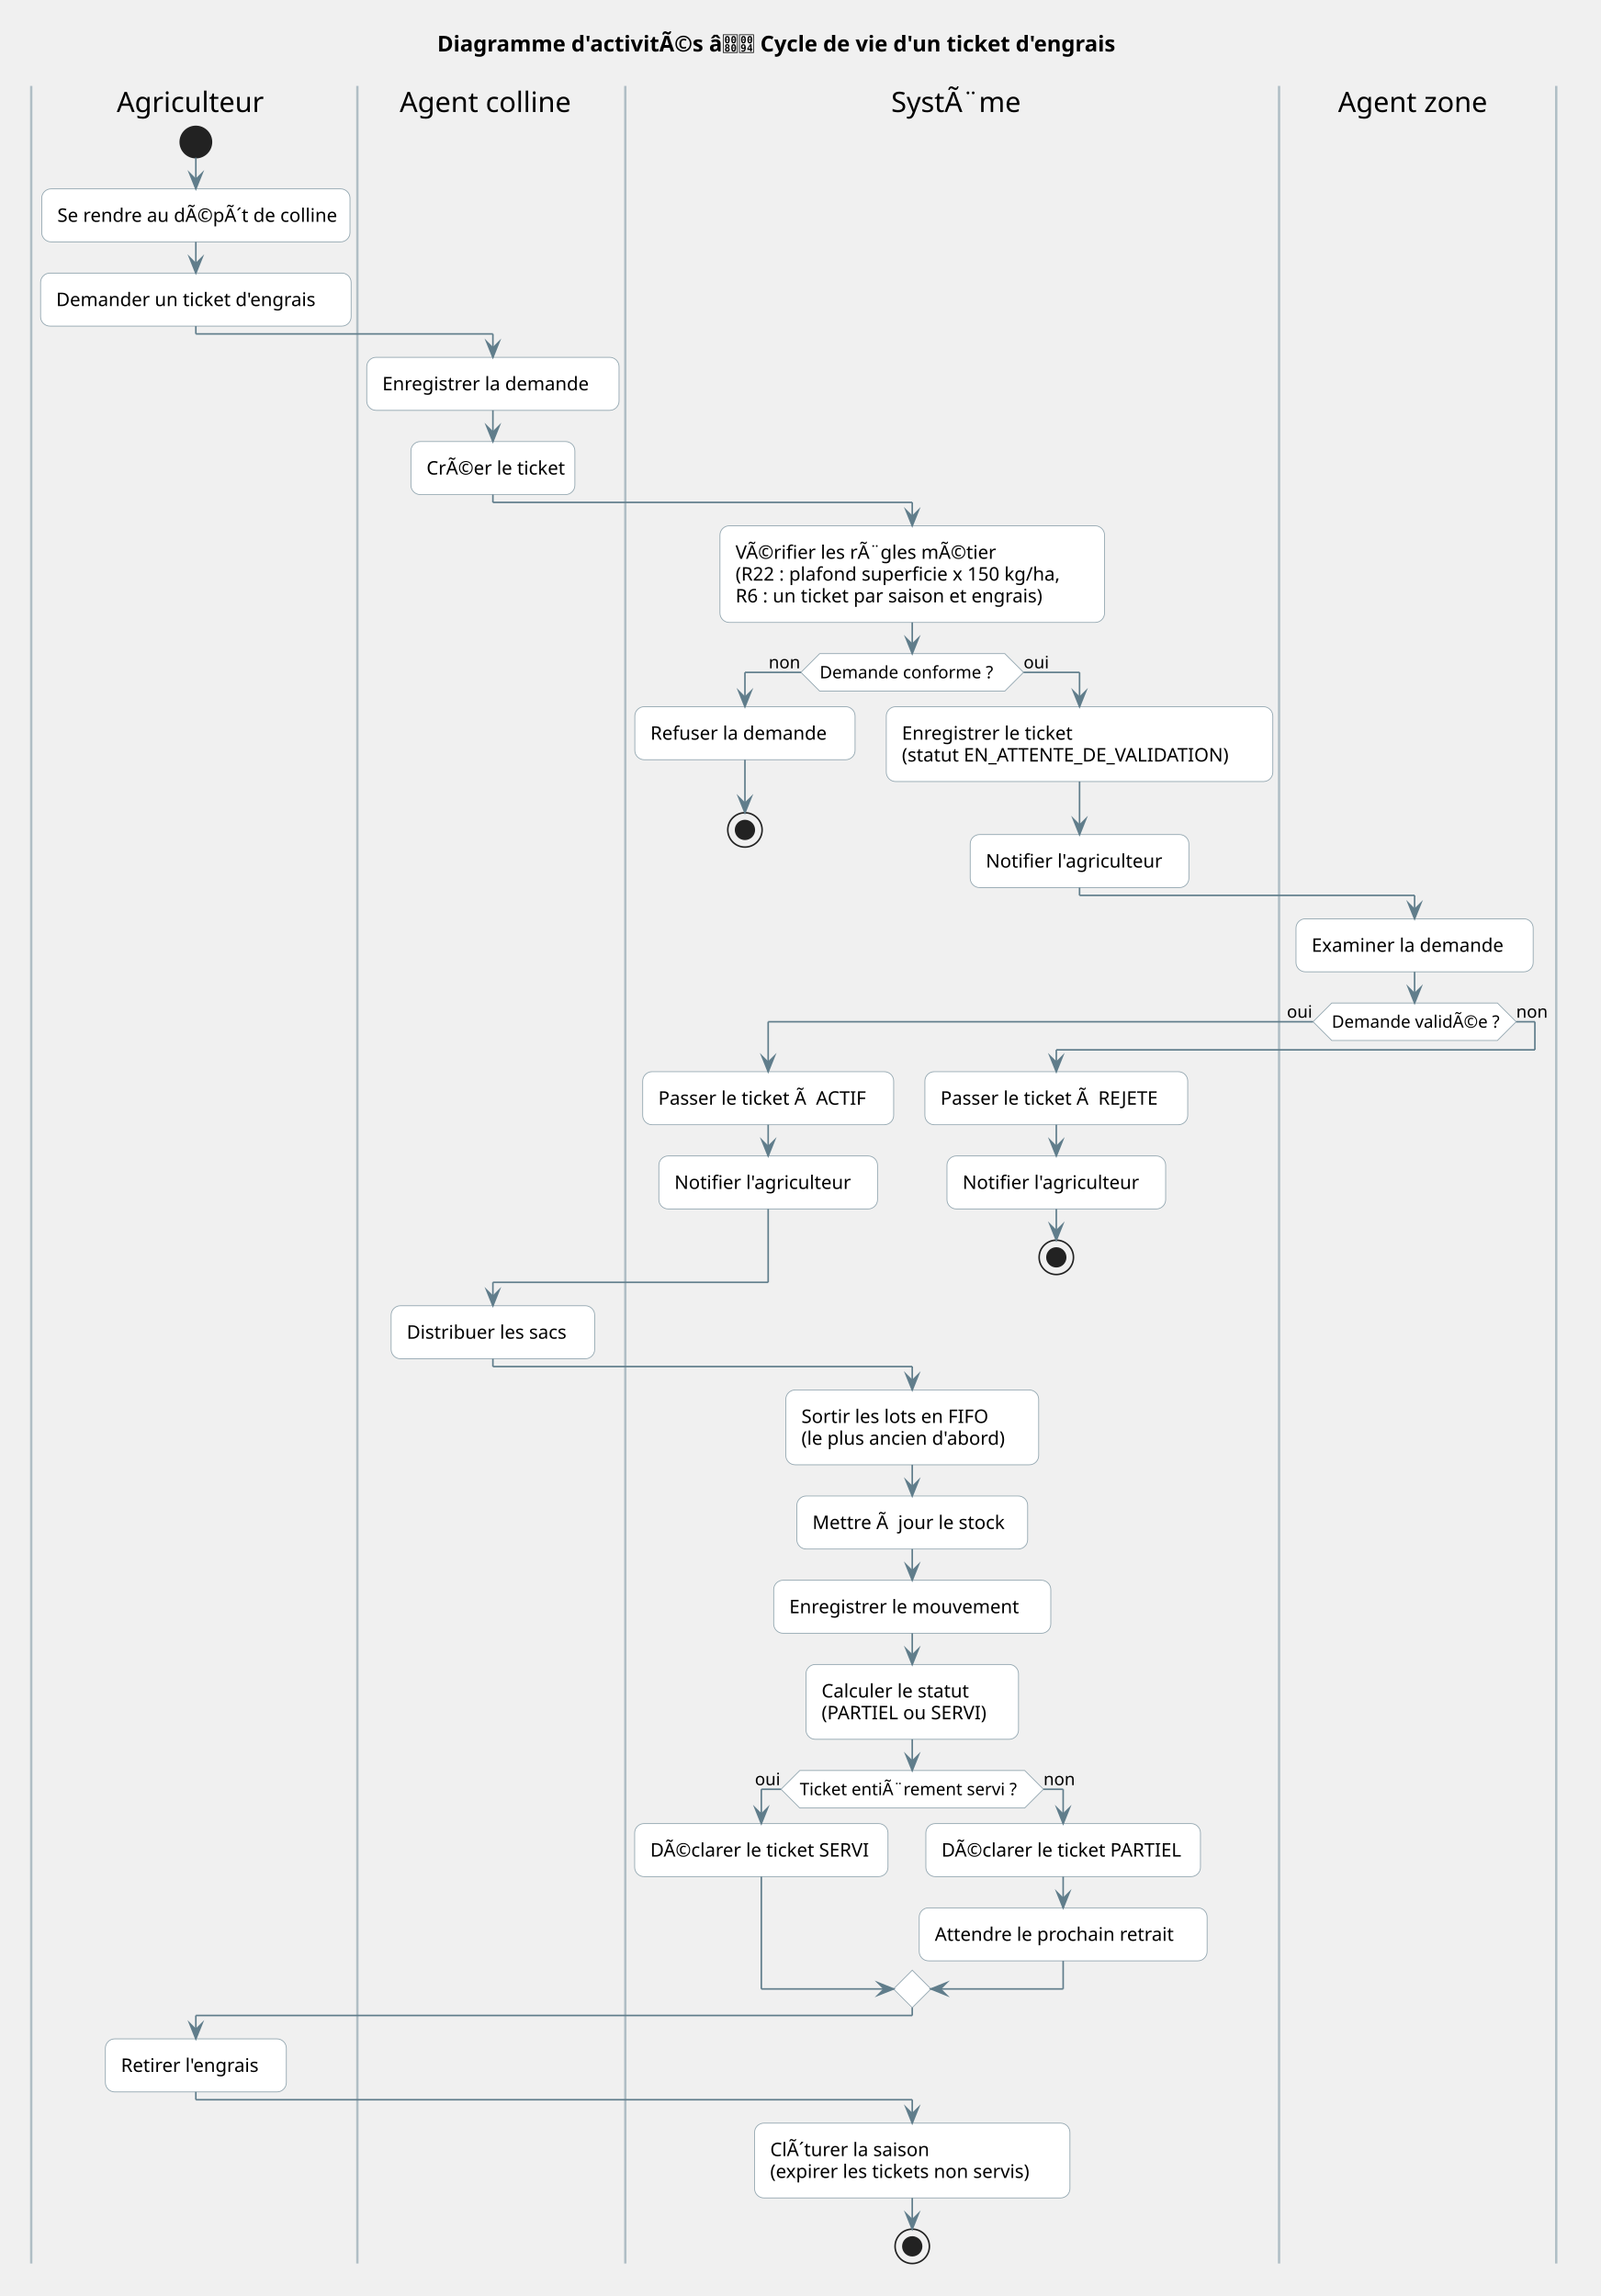
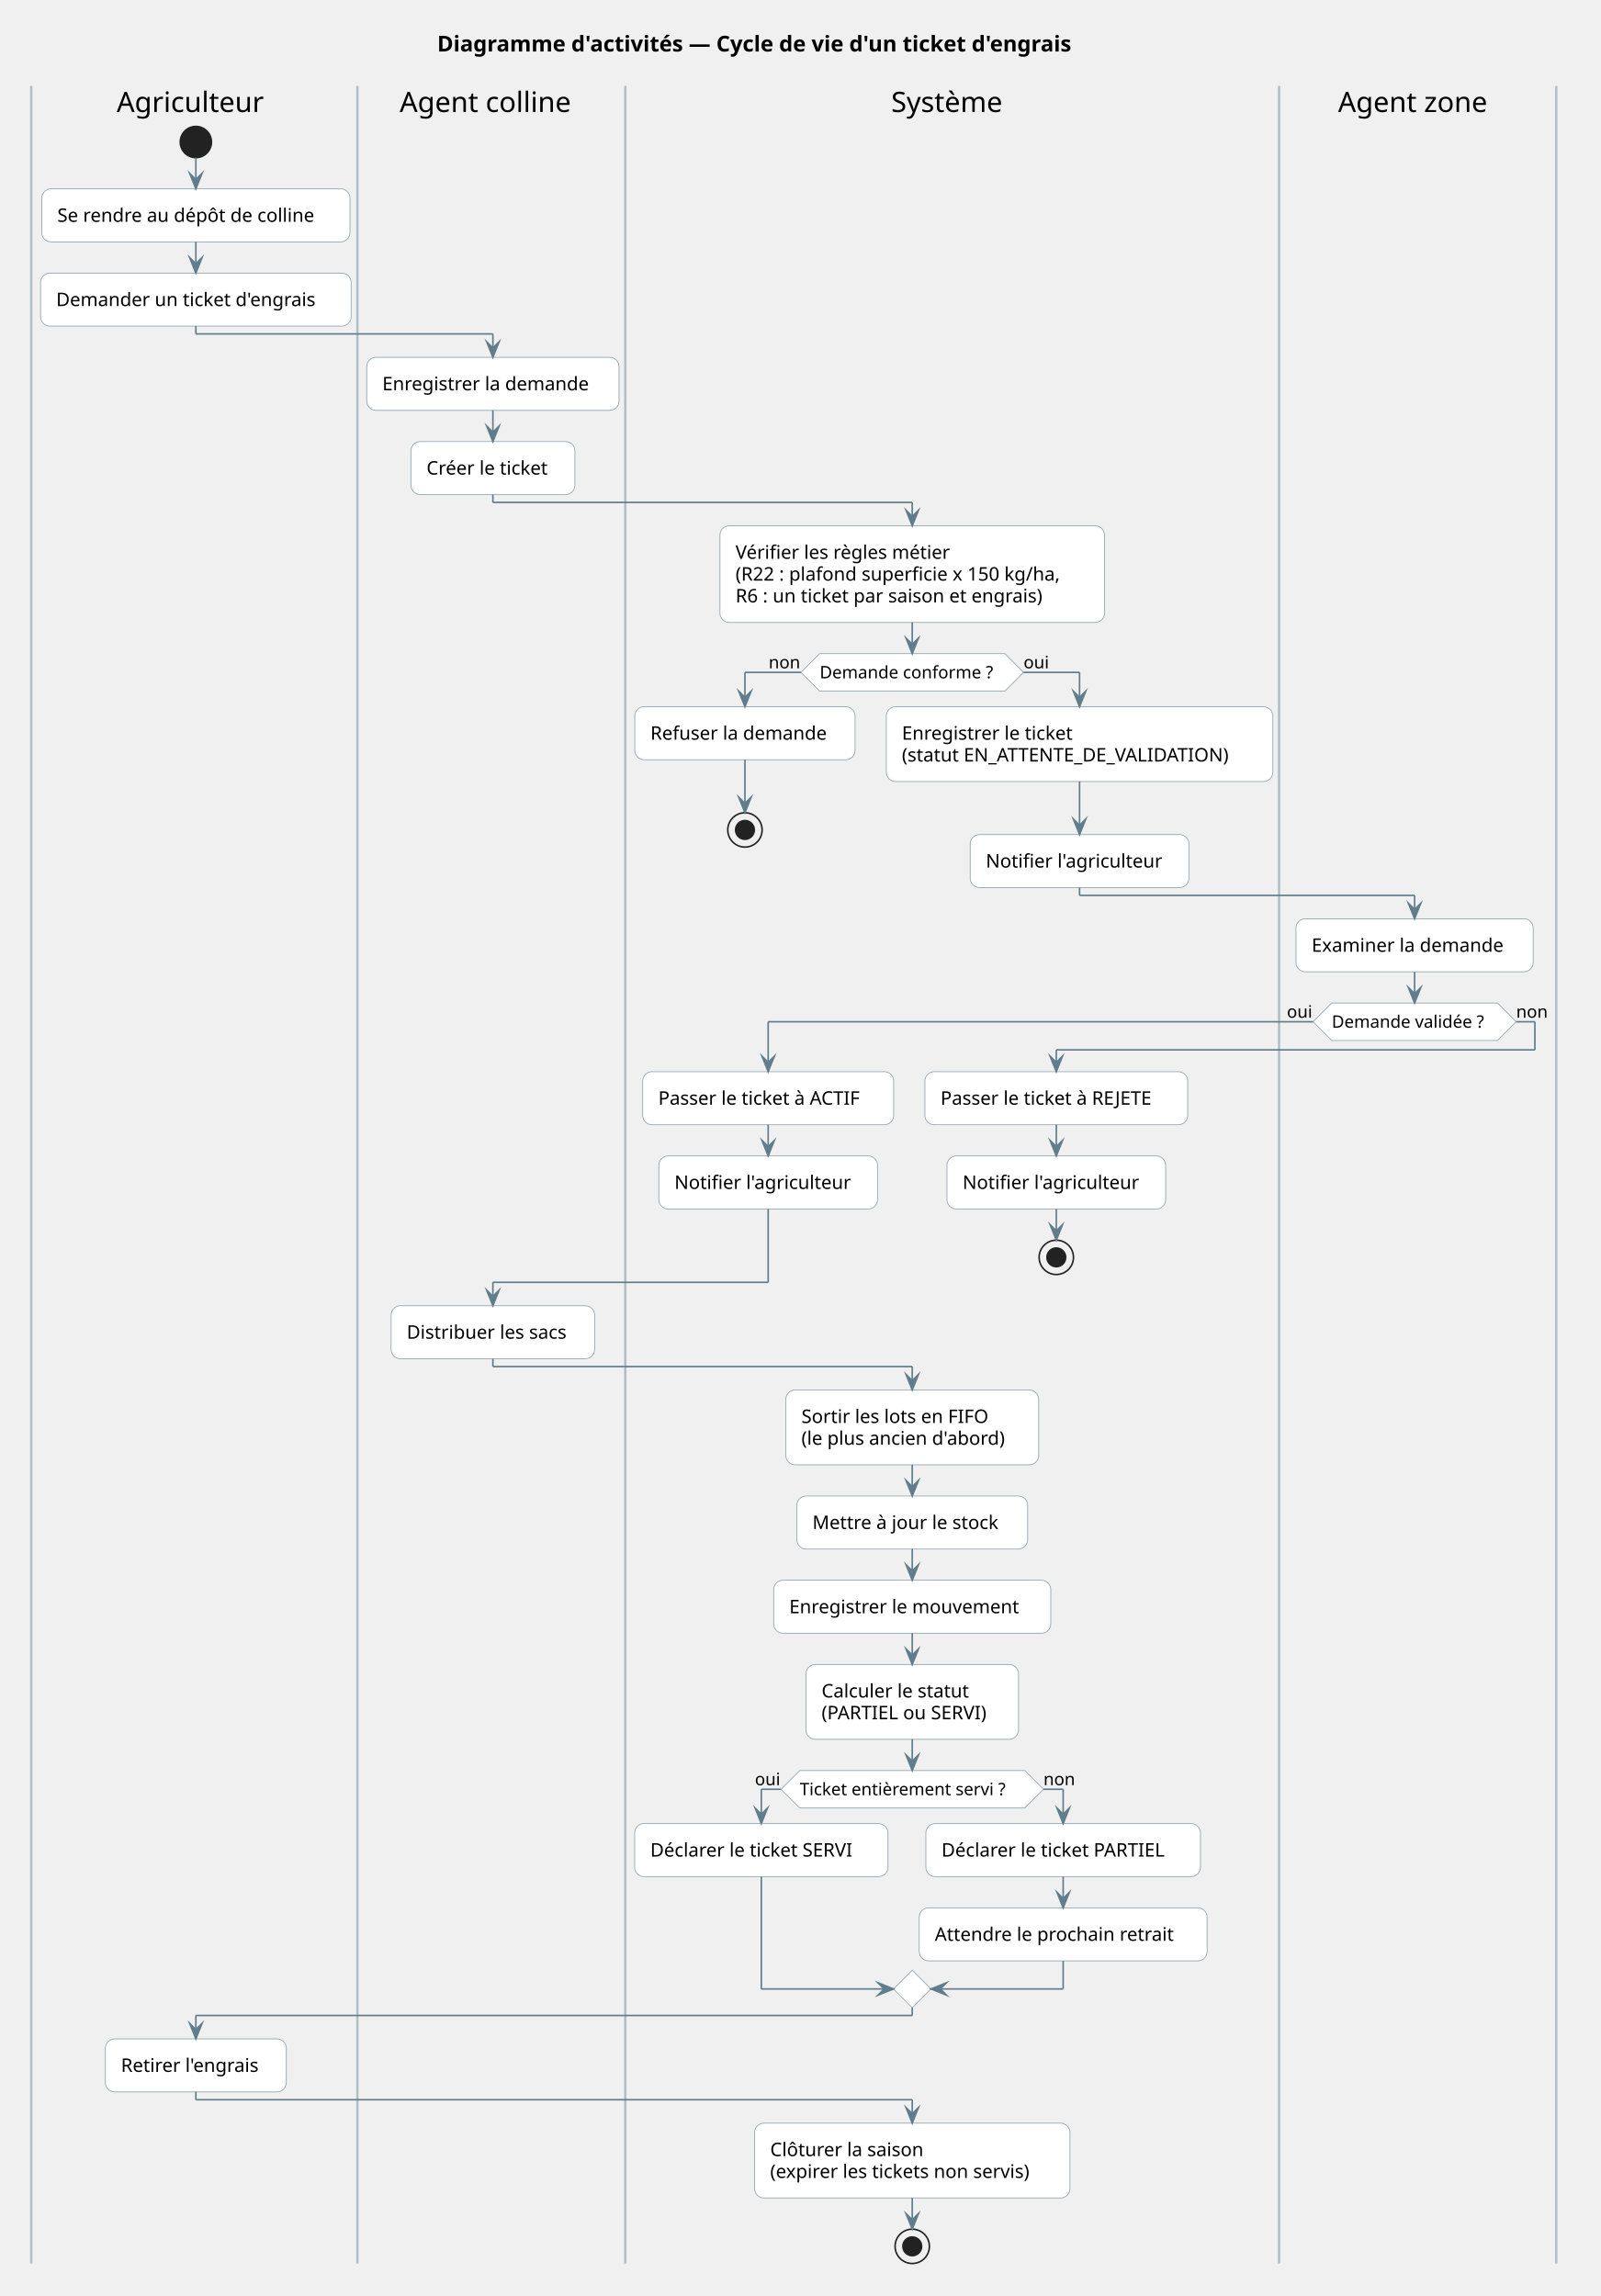
<svg xmlns="http://www.w3.org/2000/svg" version="1.1" data-diagram-type="ACTIVITY" style="width:1025px;height:1471px;background:#FFFFFF;" width="1025px" height="1471px" viewBox="0 0 1025 1471" zoomAndPan="magnify" preserveAspectRatio="none" contentStyleType="text/css">
  <defs />
  <g font-family="sans-serif" lengthAdjust="spacing">
    <g class="title" data-source-line="1">
-       <text x="280.071" y="32.995" fill="#000" font-size="14" textLength="463.627" font-weight="700" font-family="'Segoe UI'">Diagramme d'activitÃ©s â Cycle de vie d'un ticket d'engrais</text>
+       <text x="280.071" y="32.995" fill="#000" font-size="14" textLength="463.627" font-weight="700" font-family="'Segoe UI'">Diagramme d'activités — Cycle de vie d'un ticket d'engrais</text>
    </g>
    <rect x="20" y="55.042" width="978.768" height="20.953" fill="none" style="stroke:none;" />
    <ellipse cx="125.464" cy="90.995" rx="10" ry="10" fill="#222" style="stroke:#222;stroke-width:1;" />
    <rect x="26.724" y="120.995" width="197.48" height="33.969" fill="#FFF" style="stroke:#90A4AE;stroke-width:0.5;" rx="6" ry="6" />
-     <text x="36.724" y="142.134" fill="#000" font-size="12" textLength="177.48" font-family="'Segoe UI'">Se rendre au dÃ©pÃ´t de colline</text>
+     <text x="36.724" y="142.134" fill="#000" font-size="12" textLength="177.48" font-family="'Segoe UI'">Se rendre au dépôt de colline</text>
    <rect x="26" y="174.964" width="198.928" height="33.969" fill="#FFF" style="stroke:#90A4AE;stroke-width:0.5;" rx="6" ry="6" />
    <text x="36" y="196.103" fill="#000" font-size="12" textLength="178.928" font-family="'Segoe UI'">Demander un ticket d'engrais</text>
    <rect x="67.496" y="1306.276" width="115.936" height="33.969" fill="#FFF" style="stroke:#90A4AE;stroke-width:0.5;" rx="6" ry="6" />
    <text x="77.496" y="1327.415" fill="#000" font-size="12" textLength="95.936" font-family="'Segoe UI'">Retirer l'engrais</text>
    <line x1="20" y1="55.042" x2="20" y2="1450.183" style="stroke:#B0BEC5;stroke-width:1.5;" />
    <rect x="234.928" y="228.933" width="161.627" height="33.969" fill="#FFF" style="stroke:#90A4AE;stroke-width:0.5;" rx="6" ry="6" />
    <text x="244.928" y="250.071" fill="#000" font-size="12" textLength="141.627" font-family="'Segoe UI'">Enregistrer la demande</text>
    <rect x="263.226" y="282.901" width="105.031" height="33.969" fill="#FFF" style="stroke:#90A4AE;stroke-width:0.5;" rx="6" ry="6" />
-     <text x="273.226" y="304.04" fill="#000" font-size="12" textLength="85.031" font-family="'Segoe UI'">CrÃ©er le ticket</text>
+     <text x="273.226" y="304.04" fill="#000" font-size="12" textLength="85.031" font-family="'Segoe UI'">Créer le ticket</text>
    <rect x="250.546" y="836.558" width="130.391" height="33.969" fill="#FFF" style="stroke:#90A4AE;stroke-width:0.5;" rx="6" ry="6" />
    <text x="260.546" y="857.696" fill="#000" font-size="12" textLength="110.391" font-family="'Segoe UI'">Distribuer les sacs</text>
    <line x1="228.928" y1="55.042" x2="228.928" y2="1450.183" style="stroke:#B0BEC5;stroke-width:1.5;" />
    <rect x="461.189" y="336.87" width="246.365" height="61.906" fill="#FFF" style="stroke:#90A4AE;stroke-width:0.5;" rx="6" ry="6" />
-     <text x="471.189" y="358.009" fill="#000" font-size="12" textLength="148.477" font-family="'Segoe UI'">VÃ©rifier les rÃ¨gles mÃ©tier</text>
+     <text x="471.189" y="358.009" fill="#000" font-size="12" textLength="148.477" font-family="'Segoe UI'">Vérifier les règles métier</text>
    <text x="471.189" y="371.978" fill="#000" font-size="12" textLength="226.365" font-family="'Segoe UI'">(R22 : plafond superficie x 150 kg/ha,</text>
    <text x="471.189" y="385.946" fill="#000" font-size="12" textLength="214.893" font-family="'Segoe UI'">R6 : un ticket par saison et engrais)</text>
    <polygon points="525.07,418.776,643.674,418.776,655.674,430.776,643.674,442.776,525.07,442.776,513.07,430.776,525.07,418.776" fill="#FFF" style="stroke:#90A4AE;stroke-width:0.5;stroke-linejoin:miter;stroke-miterlimit:10;" />
    <text x="525.07" y="434.584" fill="#000" font-size="11" textLength="118.604" font-family="'Segoe UI'">Demande conforme ?</text>
    <text x="492.396" y="428.182" fill="#000" font-size="11" textLength="20.673" font-family="'Segoe UI'">non</text>
    <text x="655.674" y="428.182" fill="#000" font-size="11" textLength="16.758" font-family="'Segoe UI'">oui</text>
    <rect x="406.657" y="452.776" width="141.084" height="33.969" fill="#FFF" style="stroke:#90A4AE;stroke-width:0.5;" rx="6" ry="6" />
    <text x="416.657" y="473.915" fill="#000" font-size="12" textLength="121.084" font-family="'Segoe UI'">Refuser la demande</text>
    <ellipse cx="477.199" cy="531.714" rx="11" ry="11" fill="none" style="stroke:#222;stroke-width:1;" />
    <ellipse cx="477.199" cy="531.714" rx="6" ry="6" fill="#222" style="stroke:#222;stroke-width:1;" />
    <rect x="567.741" y="452.776" width="247.607" height="47.938" fill="#FFF" style="stroke:#90A4AE;stroke-width:0.5;" rx="6" ry="6" />
    <text x="577.741" y="473.915" fill="#000" font-size="12" textLength="118.682" font-family="'Segoe UI'">Enregistrer le ticket</text>
    <text x="577.741" y="487.884" fill="#000" font-size="12" textLength="227.607" font-family="'Segoe UI'">(statut EN_ATTENTE_DE_VALIDATION)</text>
    <rect x="621.504" y="534.683" width="140.082" height="33.969" fill="#FFF" style="stroke:#90A4AE;stroke-width:0.5;" rx="6" ry="6" />
    <text x="631.504" y="555.821" fill="#000" font-size="12" textLength="120.082" font-family="'Segoe UI'">Notifier l'agriculteur</text>
    <rect x="411.702" y="686.62" width="160.771" height="33.969" fill="#FFF" style="stroke:#90A4AE;stroke-width:0.5;" rx="6" ry="6" />
-     <text x="421.702" y="707.759" fill="#000" font-size="12" textLength="140.771" font-family="'Segoe UI'">Passer le ticket Ã  ACTIF</text>
+     <text x="421.702" y="707.759" fill="#000" font-size="12" textLength="140.771" font-family="'Segoe UI'">Passer le ticket à ACTIF</text>
    <rect x="422.047" y="740.589" width="140.082" height="33.969" fill="#FFF" style="stroke:#90A4AE;stroke-width:0.5;" rx="6" ry="6" />
    <text x="432.047" y="761.728" fill="#000" font-size="12" textLength="120.082" font-family="'Segoe UI'">Notifier l'agriculteur</text>
    <rect x="592.474" y="686.62" width="168.365" height="33.969" fill="#FFF" style="stroke:#90A4AE;stroke-width:0.5;" rx="6" ry="6" />
-     <text x="602.474" y="707.759" fill="#000" font-size="12" textLength="148.365" font-family="'Segoe UI'">Passer le ticket Ã  REJETE</text>
+     <text x="602.474" y="707.759" fill="#000" font-size="12" textLength="148.365" font-family="'Segoe UI'">Passer le ticket à REJETE</text>
    <rect x="606.615" y="740.589" width="140.082" height="33.969" fill="#FFF" style="stroke:#90A4AE;stroke-width:0.5;" rx="6" ry="6" />
    <text x="616.615" y="761.728" fill="#000" font-size="12" textLength="120.082" font-family="'Segoe UI'">Notifier l'agriculteur</text>
    <ellipse cx="676.656" cy="805.558" rx="11" ry="11" fill="none" style="stroke:#222;stroke-width:1;" />
    <ellipse cx="676.656" cy="805.558" rx="6" ry="6" fill="#222" style="stroke:#222;stroke-width:1;" />
    <rect x="503.377" y="890.526" width="161.99" height="47.938" fill="#FFF" style="stroke:#90A4AE;stroke-width:0.5;" rx="6" ry="6" />
    <text x="513.377" y="911.665" fill="#000" font-size="12" textLength="128.502" font-family="'Segoe UI'">Sortir les lots en FIFO</text>
    <text x="513.377" y="925.634" fill="#000" font-size="12" textLength="141.99" font-family="'Segoe UI'">(le plus ancien d'abord)</text>
    <rect x="510.446" y="958.464" width="147.852" height="33.969" fill="#FFF" style="stroke:#90A4AE;stroke-width:0.5;" rx="6" ry="6" />
-     <text x="520.446" y="979.603" fill="#000" font-size="12" textLength="127.852" font-family="'Segoe UI'">Mettre Ã  jour le stock</text>
+     <text x="520.446" y="979.603" fill="#000" font-size="12" textLength="127.852" font-family="'Segoe UI'">Mettre à jour le stock</text>
    <rect x="495.616" y="1012.433" width="177.512" height="33.969" fill="#FFF" style="stroke:#90A4AE;stroke-width:0.5;" rx="6" ry="6" />
    <text x="505.616" y="1033.571" fill="#000" font-size="12" textLength="157.512" font-family="'Segoe UI'">Enregistrer le mouvement</text>
    <rect x="516.3" y="1066.401" width="136.145" height="47.938" fill="#FFF" style="stroke:#90A4AE;stroke-width:0.5;" rx="6" ry="6" />
    <text x="526.3" y="1087.54" fill="#000" font-size="12" textLength="102.592" font-family="'Segoe UI'">Calculer le statut</text>
    <text x="526.3" y="1101.509" fill="#000" font-size="12" textLength="116.145" font-family="'Segoe UI'">(PARTIEL ou SERVI)</text>
    <polygon points="512.311,1134.339,656.433,1134.339,668.433,1146.339,656.433,1158.339,512.311,1158.339,500.311,1146.339,512.311,1134.339" fill="#FFF" style="stroke:#90A4AE;stroke-width:0.5;stroke-linejoin:miter;stroke-miterlimit:10;" />
-     <text x="512.311" y="1150.147" fill="#000" font-size="11" textLength="144.123" font-family="'Segoe UI'">Ticket entiÃ¨rement servi ?</text>
+     <text x="512.311" y="1150.147" fill="#000" font-size="11" textLength="144.123" font-family="'Segoe UI'">Ticket entièrement servi ?</text>
    <text x="483.553" y="1143.745" fill="#000" font-size="11" textLength="16.758" font-family="'Segoe UI'">oui</text>
    <text x="668.433" y="1143.745" fill="#000" font-size="11" textLength="20.673" font-family="'Segoe UI'">non</text>
    <rect x="406.555" y="1168.339" width="162.277" height="33.969" fill="#FFF" style="stroke:#90A4AE;stroke-width:0.5;" rx="6" ry="6" />
-     <text x="416.555" y="1189.478" fill="#000" font-size="12" textLength="142.277" font-family="'Segoe UI'">DÃ©clarer le ticket SERVI</text>
+     <text x="416.555" y="1189.478" fill="#000" font-size="12" textLength="142.277" font-family="'Segoe UI'">Déclarer le ticket SERVI</text>
    <rect x="593.095" y="1168.339" width="175.912" height="33.969" fill="#FFF" style="stroke:#90A4AE;stroke-width:0.5;" rx="6" ry="6" />
-     <text x="603.095" y="1189.478" fill="#000" font-size="12" textLength="155.912" font-family="'Segoe UI'">DÃ©clarer le ticket PARTIEL</text>
+     <text x="603.095" y="1189.478" fill="#000" font-size="12" textLength="155.912" font-family="'Segoe UI'">Déclarer le ticket PARTIEL</text>
    <rect x="588.832" y="1222.308" width="184.438" height="33.969" fill="#FFF" style="stroke:#90A4AE;stroke-width:0.5;" rx="6" ry="6" />
    <text x="598.832" y="1243.446" fill="#000" font-size="12" textLength="164.438" font-family="'Segoe UI'">Attendre le prochain retrait</text>
    <polygon points="584.372,1262.276,596.372,1274.276,584.372,1286.276,572.372,1274.276,584.372,1262.276" fill="#FFF" style="stroke:#90A4AE;stroke-width:0.5;stroke-linejoin:miter;stroke-miterlimit:10;" />
    <rect x="483.367" y="1360.245" width="202.01" height="47.938" fill="#FFF" style="stroke:#90A4AE;stroke-width:0.5;" rx="6" ry="6" />
-     <text x="493.367" y="1381.384" fill="#000" font-size="12" textLength="105.07" font-family="'Segoe UI'">ClÃ´turer la saison</text>
+     <text x="493.367" y="1381.384" fill="#000" font-size="12" textLength="105.07" font-family="'Segoe UI'">Clôturer la saison</text>
    <text x="493.367" y="1395.353" fill="#000" font-size="12" textLength="182.01" font-family="'Segoe UI'">(expirer les tickets non servis)</text>
    <ellipse cx="584.372" cy="1439.183" rx="11" ry="11" fill="none" style="stroke:#222;stroke-width:1;" />
    <ellipse cx="584.372" cy="1439.183" rx="6" ry="6" fill="#222" style="stroke:#222;stroke-width:1;" />
    <line x1="400.555" y1="55.042" x2="400.555" y2="1450.183" style="stroke:#B0BEC5;stroke-width:1.5;" />
    <rect x="830.197" y="588.651" width="151.947" height="33.969" fill="#FFF" style="stroke:#90A4AE;stroke-width:0.5;" rx="6" ry="6" />
    <text x="840.197" y="609.79" fill="#000" font-size="12" textLength="131.947" font-family="'Segoe UI'">Examiner la demande</text>
    <polygon points="853.106,642.62,959.234,642.62,971.234,654.62,959.234,666.62,853.106,666.62,841.106,654.62,853.106,642.62" fill="#FFF" style="stroke:#90A4AE;stroke-width:0.5;stroke-linejoin:miter;stroke-miterlimit:10;" />
-     <text x="853.106" y="658.428" fill="#000" font-size="11" textLength="106.127" font-family="'Segoe UI'">Demande validÃ©e ?</text>
+     <text x="853.106" y="658.428" fill="#000" font-size="11" textLength="106.127" font-family="'Segoe UI'">Demande validée ?</text>
    <text x="824.349" y="652.026" fill="#000" font-size="11" textLength="16.758" font-family="'Segoe UI'">oui</text>
    <text x="971.234" y="652.026" fill="#000" font-size="11" textLength="20.673" font-family="'Segoe UI'">non</text>
    <line x1="819.349" y1="55.042" x2="819.349" y2="1450.183" style="stroke:#B0BEC5;stroke-width:1.5;" />
    <line x1="996.907" y1="55.042" x2="996.907" y2="1450.183" style="stroke:#B0BEC5;stroke-width:1.5;" />
    <line x1="125.464" y1="100.995" x2="125.464" y2="120.995" style="stroke:#607D8B;stroke-width:1;" />
    <polygon points="121.464,110.995,125.464,120.995,129.464,110.995,125.464,114.995" fill="#607D8B" style="stroke:#607D8B;stroke-width:1;stroke-linejoin:miter;stroke-miterlimit:10;" />
    <line x1="125.464" y1="154.964" x2="125.464" y2="174.964" style="stroke:#607D8B;stroke-width:1;" />
    <polygon points="121.464,164.964,125.464,174.964,129.464,164.964,125.464,168.964" fill="#607D8B" style="stroke:#607D8B;stroke-width:1;stroke-linejoin:miter;stroke-miterlimit:10;" />
    <line x1="315.741" y1="262.901" x2="315.741" y2="282.901" style="stroke:#607D8B;stroke-width:1;" />
    <polygon points="311.741,272.901,315.741,282.901,319.741,272.901,315.741,276.901" fill="#607D8B" style="stroke:#607D8B;stroke-width:1;stroke-linejoin:miter;stroke-miterlimit:10;" />
    <line x1="477.199" y1="486.745" x2="477.199" y2="520.714" style="stroke:#607D8B;stroke-width:1;" />
    <polygon points="473.199,510.714,477.199,520.714,481.199,510.714,477.199,514.714" fill="#607D8B" style="stroke:#607D8B;stroke-width:1;stroke-linejoin:miter;stroke-miterlimit:10;" />
    <line x1="691.545" y1="500.714" x2="691.545" y2="534.683" style="stroke:#607D8B;stroke-width:1;" />
    <polygon points="687.545,524.683,691.545,534.683,695.545,524.683,691.545,528.683" fill="#607D8B" style="stroke:#607D8B;stroke-width:1;stroke-linejoin:miter;stroke-miterlimit:10;" />
    <line x1="513.07" y1="430.776" x2="477.199" y2="430.776" style="stroke:#607D8B;stroke-width:1;" />
    <line x1="477.199" y1="430.776" x2="477.199" y2="452.776" style="stroke:#607D8B;stroke-width:1;" />
    <polygon points="473.199,442.776,477.199,452.776,481.199,442.776,477.199,446.776" fill="#607D8B" style="stroke:#607D8B;stroke-width:1;stroke-linejoin:miter;stroke-miterlimit:10;" />
    <line x1="655.674" y1="430.776" x2="691.545" y2="430.776" style="stroke:#607D8B;stroke-width:1;" />
    <line x1="691.545" y1="430.776" x2="691.545" y2="452.776" style="stroke:#607D8B;stroke-width:1;" />
    <polygon points="687.545,442.776,691.545,452.776,695.545,442.776,691.545,446.776" fill="#607D8B" style="stroke:#607D8B;stroke-width:1;stroke-linejoin:miter;stroke-miterlimit:10;" />
    <line x1="691.545" y1="568.651" x2="691.545" y2="573.651" style="stroke:#607D8B;stroke-width:1;" />
    <line x1="691.545" y1="573.651" x2="906.17" y2="573.651" style="stroke:#607D8B;stroke-width:1;" />
    <line x1="906.17" y1="573.651" x2="906.17" y2="588.651" style="stroke:#607D8B;stroke-width:1;" />
    <polygon points="902.17,578.651,906.17,588.651,910.17,578.651,906.17,582.651" fill="#607D8B" style="stroke:#607D8B;stroke-width:1;stroke-linejoin:miter;stroke-miterlimit:10;" />
    <line x1="584.372" y1="398.776" x2="584.372" y2="418.776" style="stroke:#607D8B;stroke-width:1;" />
    <polygon points="580.372,408.776,584.372,418.776,588.372,408.776,584.372,412.776" fill="#607D8B" style="stroke:#607D8B;stroke-width:1;stroke-linejoin:miter;stroke-miterlimit:10;" />
    <line x1="492.088" y1="720.589" x2="492.088" y2="740.589" style="stroke:#607D8B;stroke-width:1;" />
    <polygon points="488.088,730.589,492.088,740.589,496.088,730.589,492.088,734.589" fill="#607D8B" style="stroke:#607D8B;stroke-width:1;stroke-linejoin:miter;stroke-miterlimit:10;" />
    <line x1="676.656" y1="720.589" x2="676.656" y2="740.589" style="stroke:#607D8B;stroke-width:1;" />
    <polygon points="672.656,730.589,676.656,740.589,680.656,730.589,676.656,734.589" fill="#607D8B" style="stroke:#607D8B;stroke-width:1;stroke-linejoin:miter;stroke-miterlimit:10;" />
    <line x1="676.656" y1="774.558" x2="676.656" y2="794.558" style="stroke:#607D8B;stroke-width:1;" />
    <polygon points="672.656,784.558,676.656,794.558,680.656,784.558,676.656,788.558" fill="#607D8B" style="stroke:#607D8B;stroke-width:1;stroke-linejoin:miter;stroke-miterlimit:10;" />
    <line x1="584.372" y1="938.464" x2="584.372" y2="958.464" style="stroke:#607D8B;stroke-width:1;" />
    <polygon points="580.372,948.464,584.372,958.464,588.372,948.464,584.372,952.464" fill="#607D8B" style="stroke:#607D8B;stroke-width:1;stroke-linejoin:miter;stroke-miterlimit:10;" />
    <line x1="584.372" y1="992.433" x2="584.372" y2="1012.433" style="stroke:#607D8B;stroke-width:1;" />
    <polygon points="580.372,1002.433,584.372,1012.433,588.372,1002.433,584.372,1006.433" fill="#607D8B" style="stroke:#607D8B;stroke-width:1;stroke-linejoin:miter;stroke-miterlimit:10;" />
    <line x1="584.372" y1="1046.401" x2="584.372" y2="1066.401" style="stroke:#607D8B;stroke-width:1;" />
    <polygon points="580.372,1056.401,584.372,1066.401,588.372,1056.401,584.372,1060.401" fill="#607D8B" style="stroke:#607D8B;stroke-width:1;stroke-linejoin:miter;stroke-miterlimit:10;" />
    <line x1="681.051" y1="1202.308" x2="681.051" y2="1222.308" style="stroke:#607D8B;stroke-width:1;" />
    <polygon points="677.051,1212.308,681.051,1222.308,685.051,1212.308,681.051,1216.308" fill="#607D8B" style="stroke:#607D8B;stroke-width:1;stroke-linejoin:miter;stroke-miterlimit:10;" />
    <line x1="500.311" y1="1146.339" x2="487.693" y2="1146.339" style="stroke:#607D8B;stroke-width:1;" />
    <line x1="487.693" y1="1146.339" x2="487.693" y2="1168.339" style="stroke:#607D8B;stroke-width:1;" />
    <polygon points="483.693,1158.339,487.693,1168.339,491.693,1158.339,487.693,1162.339" fill="#607D8B" style="stroke:#607D8B;stroke-width:1;stroke-linejoin:miter;stroke-miterlimit:10;" />
    <line x1="668.433" y1="1146.339" x2="681.051" y2="1146.339" style="stroke:#607D8B;stroke-width:1;" />
    <line x1="681.051" y1="1146.339" x2="681.051" y2="1168.339" style="stroke:#607D8B;stroke-width:1;" />
    <polygon points="677.051,1158.339,681.051,1168.339,685.051,1158.339,681.051,1162.339" fill="#607D8B" style="stroke:#607D8B;stroke-width:1;stroke-linejoin:miter;stroke-miterlimit:10;" />
    <line x1="487.693" y1="1202.308" x2="487.693" y2="1274.276" style="stroke:#607D8B;stroke-width:1;" />
    <line x1="487.693" y1="1274.276" x2="572.372" y2="1274.276" style="stroke:#607D8B;stroke-width:1;" />
    <polygon points="562.372,1270.276,572.372,1274.276,562.372,1278.276,566.372,1274.276" fill="#607D8B" style="stroke:#607D8B;stroke-width:1;stroke-linejoin:miter;stroke-miterlimit:10;" />
    <line x1="681.051" y1="1256.276" x2="681.051" y2="1274.276" style="stroke:#607D8B;stroke-width:1;" />
    <line x1="681.051" y1="1274.276" x2="596.372" y2="1274.276" style="stroke:#607D8B;stroke-width:1;" />
    <polygon points="606.372,1270.276,596.372,1274.276,606.372,1278.276,602.372,1274.276" fill="#607D8B" style="stroke:#607D8B;stroke-width:1;stroke-linejoin:miter;stroke-miterlimit:10;" />
    <line x1="584.372" y1="1114.339" x2="584.372" y2="1134.339" style="stroke:#607D8B;stroke-width:1;" />
    <polygon points="580.372,1124.339,584.372,1134.339,588.372,1124.339,584.372,1128.339" fill="#607D8B" style="stroke:#607D8B;stroke-width:1;stroke-linejoin:miter;stroke-miterlimit:10;" />
    <line x1="584.372" y1="1408.183" x2="584.372" y2="1428.183" style="stroke:#607D8B;stroke-width:1;" />
    <polygon points="580.372,1418.183,584.372,1428.183,588.372,1418.183,584.372,1422.183" fill="#607D8B" style="stroke:#607D8B;stroke-width:1;stroke-linejoin:miter;stroke-miterlimit:10;" />
    <line x1="906.17" y1="622.62" x2="906.17" y2="642.62" style="stroke:#607D8B;stroke-width:1;" />
    <polygon points="902.17,632.62,906.17,642.62,910.17,632.62,906.17,636.62" fill="#607D8B" style="stroke:#607D8B;stroke-width:1;stroke-linejoin:miter;stroke-miterlimit:10;" />
    <line x1="125.464" y1="208.933" x2="125.464" y2="213.933" style="stroke:#607D8B;stroke-width:1;" />
    <line x1="125.464" y1="213.933" x2="315.741" y2="213.933" style="stroke:#607D8B;stroke-width:1;" />
    <line x1="315.741" y1="213.933" x2="315.741" y2="228.933" style="stroke:#607D8B;stroke-width:1;" />
    <polygon points="311.741,218.933,315.741,228.933,319.741,218.933,315.741,222.933" fill="#607D8B" style="stroke:#607D8B;stroke-width:1;stroke-linejoin:miter;stroke-miterlimit:10;" />
    <line x1="315.741" y1="316.87" x2="315.741" y2="321.87" style="stroke:#607D8B;stroke-width:1;" />
    <line x1="315.741" y1="321.87" x2="584.372" y2="321.87" style="stroke:#607D8B;stroke-width:1;" />
    <line x1="584.372" y1="321.87" x2="584.372" y2="336.87" style="stroke:#607D8B;stroke-width:1;" />
    <polygon points="580.372,326.87,584.372,336.87,588.372,326.87,584.372,330.87" fill="#607D8B" style="stroke:#607D8B;stroke-width:1;stroke-linejoin:miter;stroke-miterlimit:10;" />
    <line x1="841.106" y1="654.62" x2="492.088" y2="654.62" style="stroke:#607D8B;stroke-width:1;" />
    <line x1="492.088" y1="654.62" x2="492.088" y2="686.62" style="stroke:#607D8B;stroke-width:1;" />
    <polygon points="488.088,676.62,492.088,686.62,496.088,676.62,492.088,680.62" fill="#607D8B" style="stroke:#607D8B;stroke-width:1;stroke-linejoin:miter;stroke-miterlimit:10;" />
    <line x1="971.234" y1="654.62" x2="983.234" y2="654.62" style="stroke:#607D8B;stroke-width:1;" />
    <line x1="983.234" y1="654.62" x2="983.234" y2="672.62" style="stroke:#607D8B;stroke-width:1;" />
    <line x1="983.234" y1="672.62" x2="676.656" y2="672.62" style="stroke:#607D8B;stroke-width:1;" />
    <line x1="676.656" y1="672.62" x2="676.656" y2="686.62" style="stroke:#607D8B;stroke-width:1;" />
    <polygon points="672.656,676.62,676.656,686.62,680.656,676.62,676.656,680.62" fill="#607D8B" style="stroke:#607D8B;stroke-width:1;stroke-linejoin:miter;stroke-miterlimit:10;" />
    <line x1="492.088" y1="774.558" x2="492.088" y2="821.558" style="stroke:#607D8B;stroke-width:1;" />
    <line x1="492.088" y1="821.558" x2="315.741" y2="821.558" style="stroke:#607D8B;stroke-width:1;" />
    <line x1="315.741" y1="821.558" x2="315.741" y2="836.558" style="stroke:#607D8B;stroke-width:1;" />
    <polygon points="311.741,826.558,315.741,836.558,319.741,826.558,315.741,830.558" fill="#607D8B" style="stroke:#607D8B;stroke-width:1;stroke-linejoin:miter;stroke-miterlimit:10;" />
    <line x1="315.741" y1="870.526" x2="315.741" y2="875.526" style="stroke:#607D8B;stroke-width:1;" />
    <line x1="315.741" y1="875.526" x2="584.372" y2="875.526" style="stroke:#607D8B;stroke-width:1;" />
    <line x1="584.372" y1="875.526" x2="584.372" y2="890.526" style="stroke:#607D8B;stroke-width:1;" />
    <polygon points="580.372,880.526,584.372,890.526,588.372,880.526,584.372,884.526" fill="#607D8B" style="stroke:#607D8B;stroke-width:1;stroke-linejoin:miter;stroke-miterlimit:10;" />
    <line x1="584.372" y1="1286.276" x2="584.372" y2="1291.276" style="stroke:#607D8B;stroke-width:1;" />
    <line x1="584.372" y1="1291.276" x2="125.464" y2="1291.276" style="stroke:#607D8B;stroke-width:1;" />
    <line x1="125.464" y1="1291.276" x2="125.464" y2="1306.276" style="stroke:#607D8B;stroke-width:1;" />
    <polygon points="121.464,1296.276,125.464,1306.276,129.464,1296.276,125.464,1300.276" fill="#607D8B" style="stroke:#607D8B;stroke-width:1;stroke-linejoin:miter;stroke-miterlimit:10;" />
    <line x1="125.464" y1="1340.245" x2="125.464" y2="1345.245" style="stroke:#607D8B;stroke-width:1;" />
    <line x1="125.464" y1="1345.245" x2="584.372" y2="1345.245" style="stroke:#607D8B;stroke-width:1;" />
    <line x1="584.372" y1="1345.245" x2="584.372" y2="1360.245" style="stroke:#607D8B;stroke-width:1;" />
    <polygon points="580.372,1350.245,584.372,1360.245,588.372,1350.245,584.372,1354.245" fill="#607D8B" style="stroke:#607D8B;stroke-width:1;stroke-linejoin:miter;stroke-miterlimit:10;" />
    <text x="74.771" y="71.75" fill="#000" font-size="18" textLength="99.387" font-family="'Segoe UI'">Agriculteur</text>
    <text x="256.043" y="71.75" fill="#000" font-size="18" textLength="117.396" font-family="'Segoe UI'">Agent colline</text>
-     <text x="570.854" y="71.75" fill="#000" font-size="18" textLength="78.196" font-family="'Segoe UI'">SystÃ¨me</text>
+     <text x="570.854" y="71.75" fill="#000" font-size="18" textLength="78.196" font-family="'Segoe UI'">Système</text>
    <text x="857.156" y="71.75" fill="#000" font-size="18" textLength="101.944" font-family="'Segoe UI'">Agent zone</text>
  </g>
</svg>
